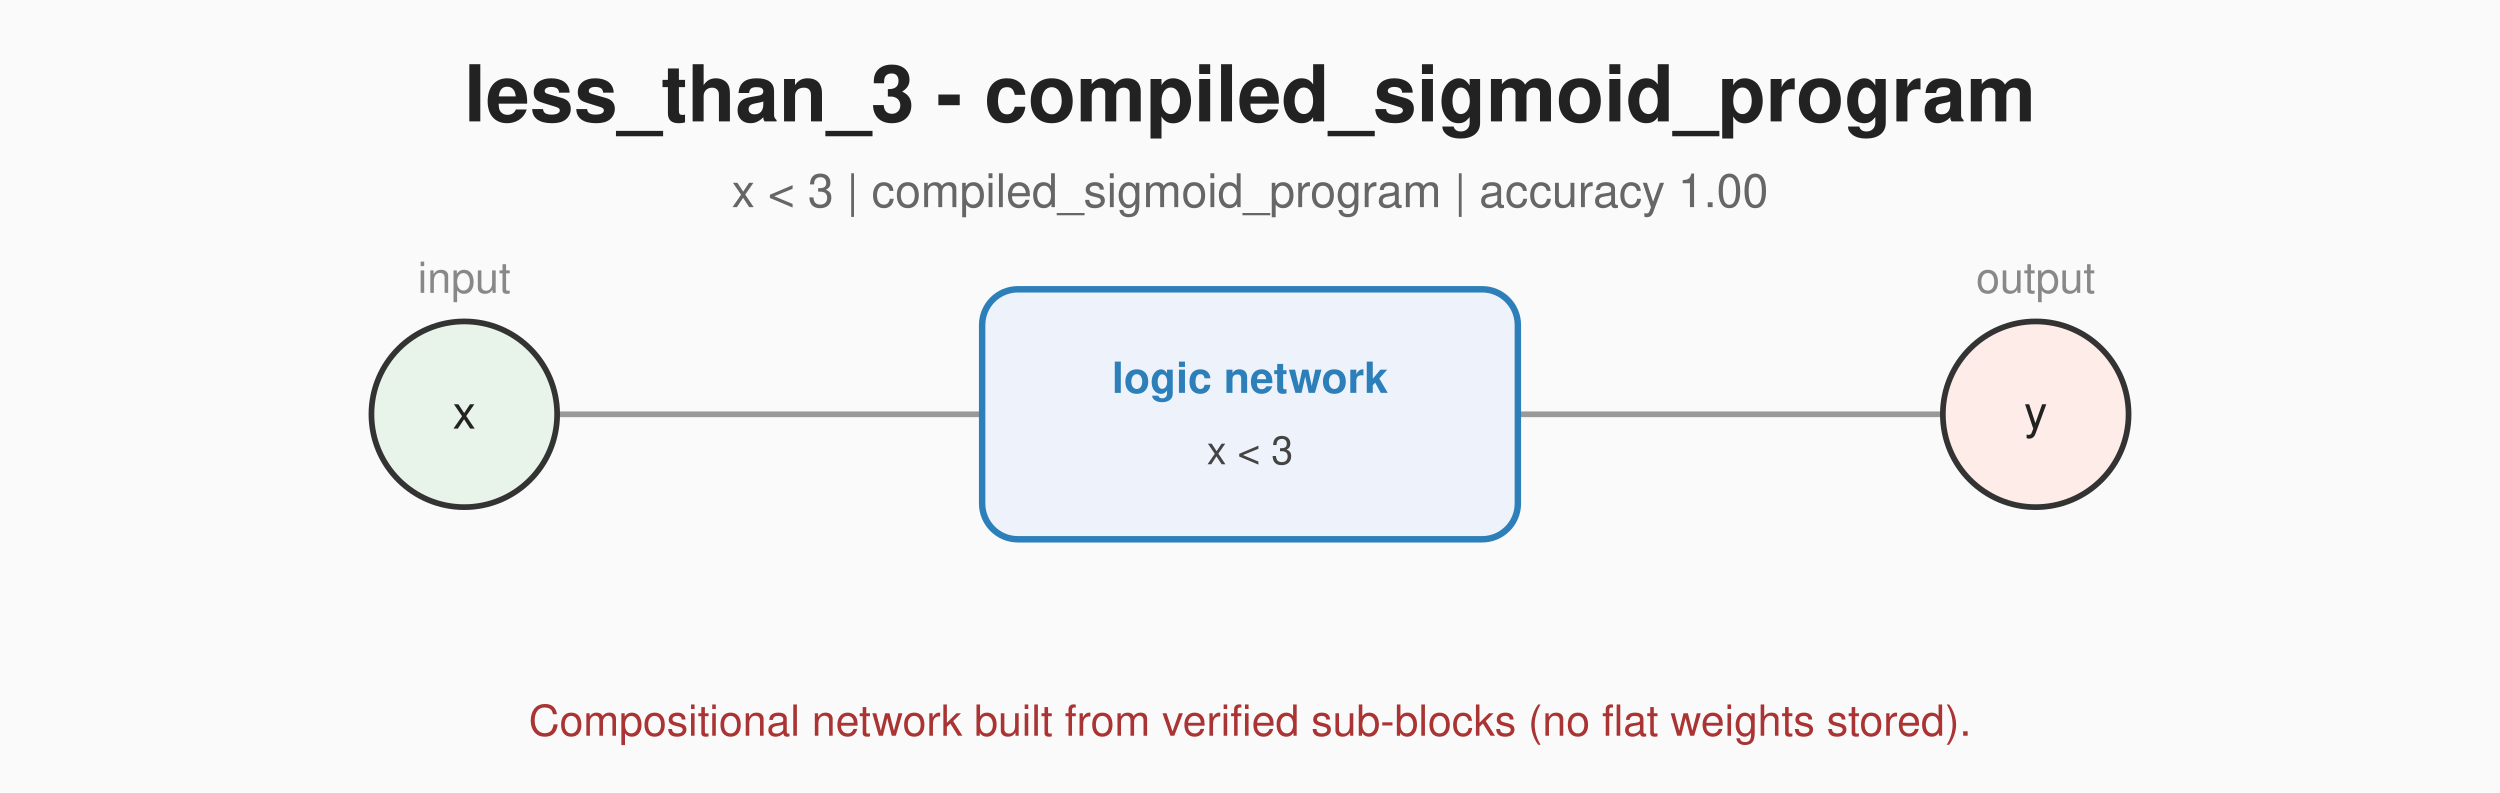
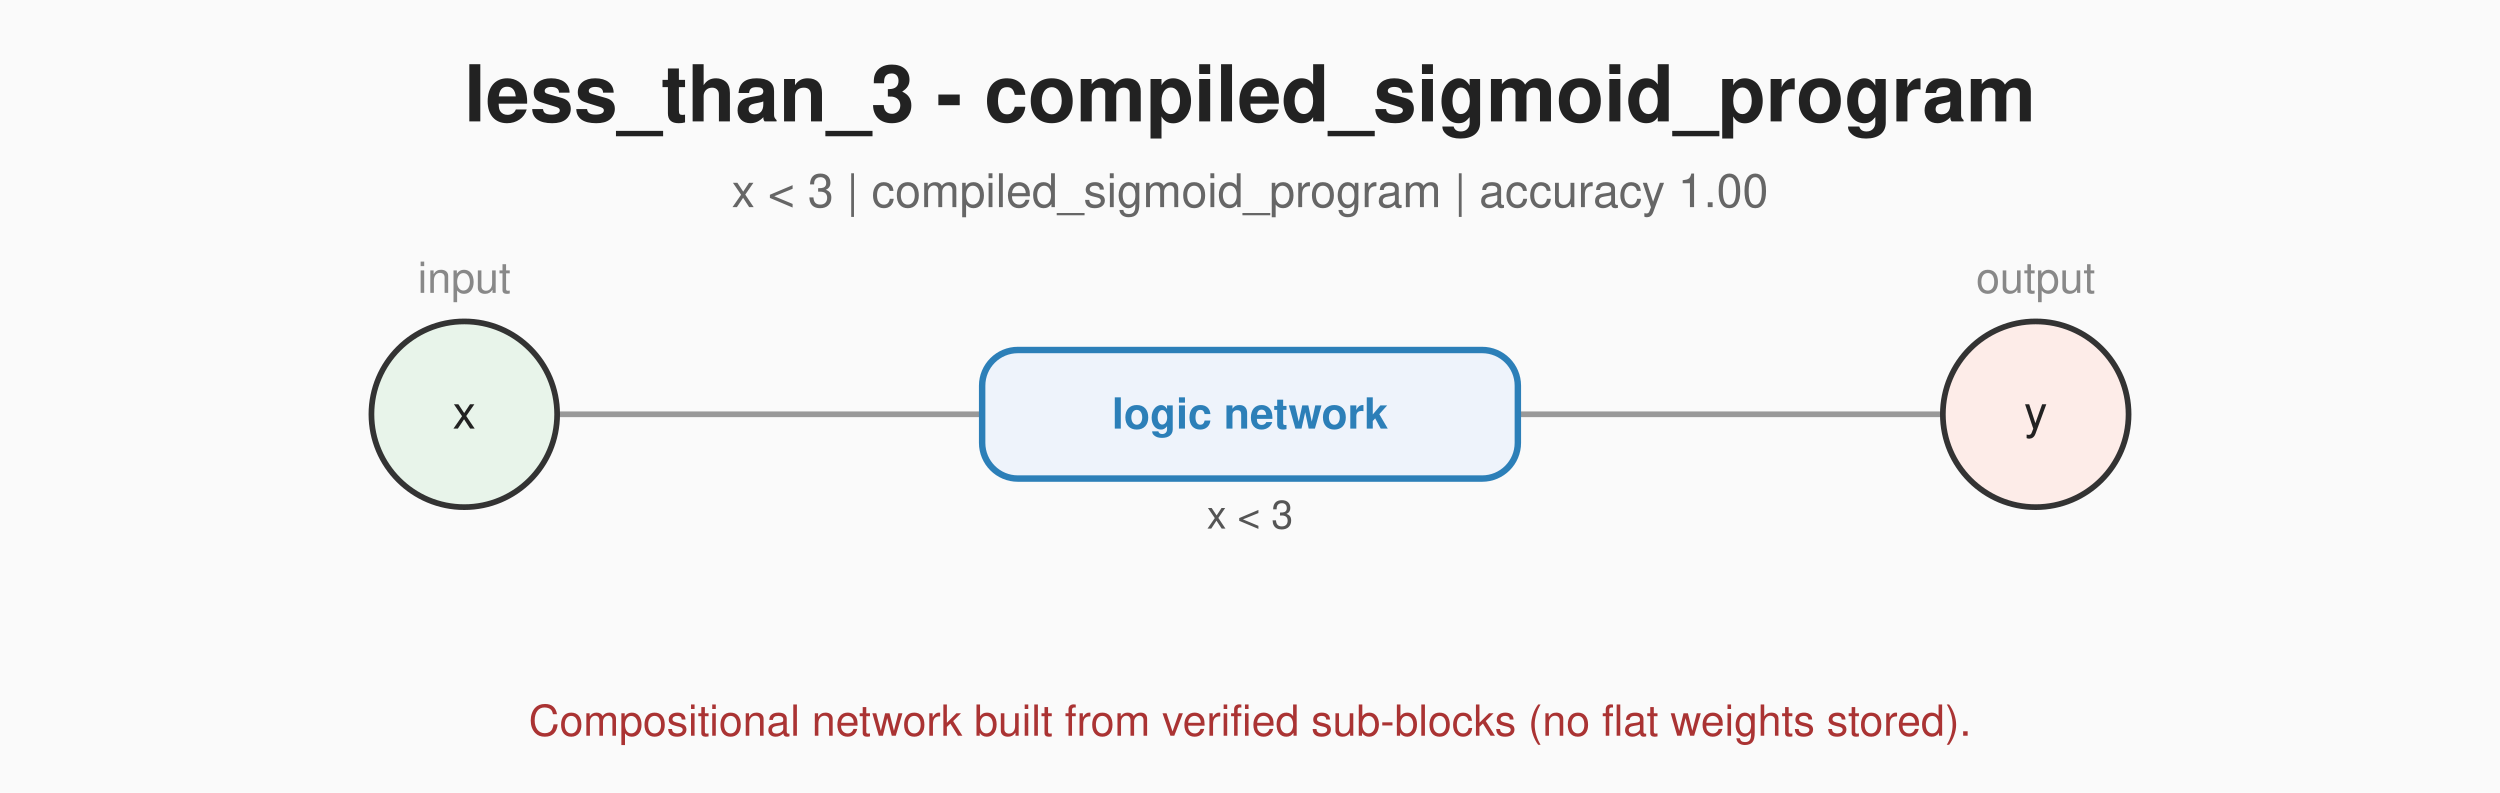
<svg xmlns="http://www.w3.org/2000/svg" width="700" height="222" viewBox="0 0 700 222" font-family="Helvetica, Arial, sans-serif">
  <style type="text/css">
  .edge { cursor: pointer; }
  .edge-line { transition: stroke-width .15s, stroke-opacity .15s; }
  .edge:hover .edge-line { stroke-opacity: 1; stroke-width: 5; }
  .edge .wlabel { transition: opacity .15s; }
  .edge:hover .wlabel rect { stroke-width: 2; }
  .neuron { cursor: pointer; transition: stroke-width .15s; }
  .neuron:hover { stroke-width: 3; }
  .neuron.dim { opacity: .35; }
  .edge.dim .edge-line { opacity: .2; }
  .edge.dim .wlabel { opacity: .25; }
  svg.hide-weights .wlabel { display: none; }
  svg.hide-biases .bias-label { display: none; }
</style>
  <rect width="700" height="222" fill="#fafafa" />
  <text x="350.0" y="34" text-anchor="middle" font-size="22" font-weight="bold" fill="#222">less_than_3 - compiled_sigmoid_program</text>
  <text x="350.0" y="58" text-anchor="middle" font-size="13" fill="#666">x &lt; 3  |  compiled_sigmoid_program  |  accuracy 1.00</text>
  <g id="diagram">
    <line x1="130.0" y1="116.0" x2="275.0" y2="116.0" stroke="#999" stroke-width="1.6" />
    <line x1="425.0" y1="116.0" x2="570.0" y2="116.0" stroke="#999" stroke-width="1.6" />
-     <rect x="275.0" y="81.0" width="150" height="70" rx="10" fill="#eef3fb" stroke="#2c7fb8" stroke-width="1.8" />
-     <text x="350.0" y="110.0" text-anchor="middle" font-size="12" fill="#2c7fb8" font-weight="bold">logic network</text>
-     <text x="350.0" y="130.0" text-anchor="middle" font-size="11" fill="#444">x &lt; 3</text>
+     <rect x="275.0" y="98.0" width="150" height="36" rx="10" fill="#eef3fb" stroke="#2c7fb8" stroke-width="1.8" />
+     <text x="350.0" y="120.0" text-anchor="middle" font-size="12" fill="#2c7fb8" font-weight="bold">logic network</text>
+     <text x="350.0" y="148.0" text-anchor="middle" font-size="11" fill="#555">
+       <tspan x="350.0" dy="0">x &lt; 3</tspan>
+     </text>
    <circle cx="130.0" cy="116.0" r="26" fill="#e8f4ea" stroke="#333333" stroke-width="1.6" />
    <text x="130.0" y="120.0" text-anchor="middle" font-size="13" fill="#222">x</text>
    <circle cx="570.0" cy="116.0" r="26" fill="#fdece8" stroke="#333333" stroke-width="1.6" />
    <text x="570.0" y="120.0" text-anchor="middle" font-size="13" fill="#222">y</text>
    <text x="130.0" y="82.0" text-anchor="middle" font-size="12" fill="#888">input</text>
    <text x="570.0" y="82.0" text-anchor="middle" font-size="12" fill="#888">output</text>
    <text x="350.0" y="206" text-anchor="middle" font-size="12" fill="#a33">Compositional network built from verified sub-blocks (no flat weights stored).</text>
  </g>
</svg>
